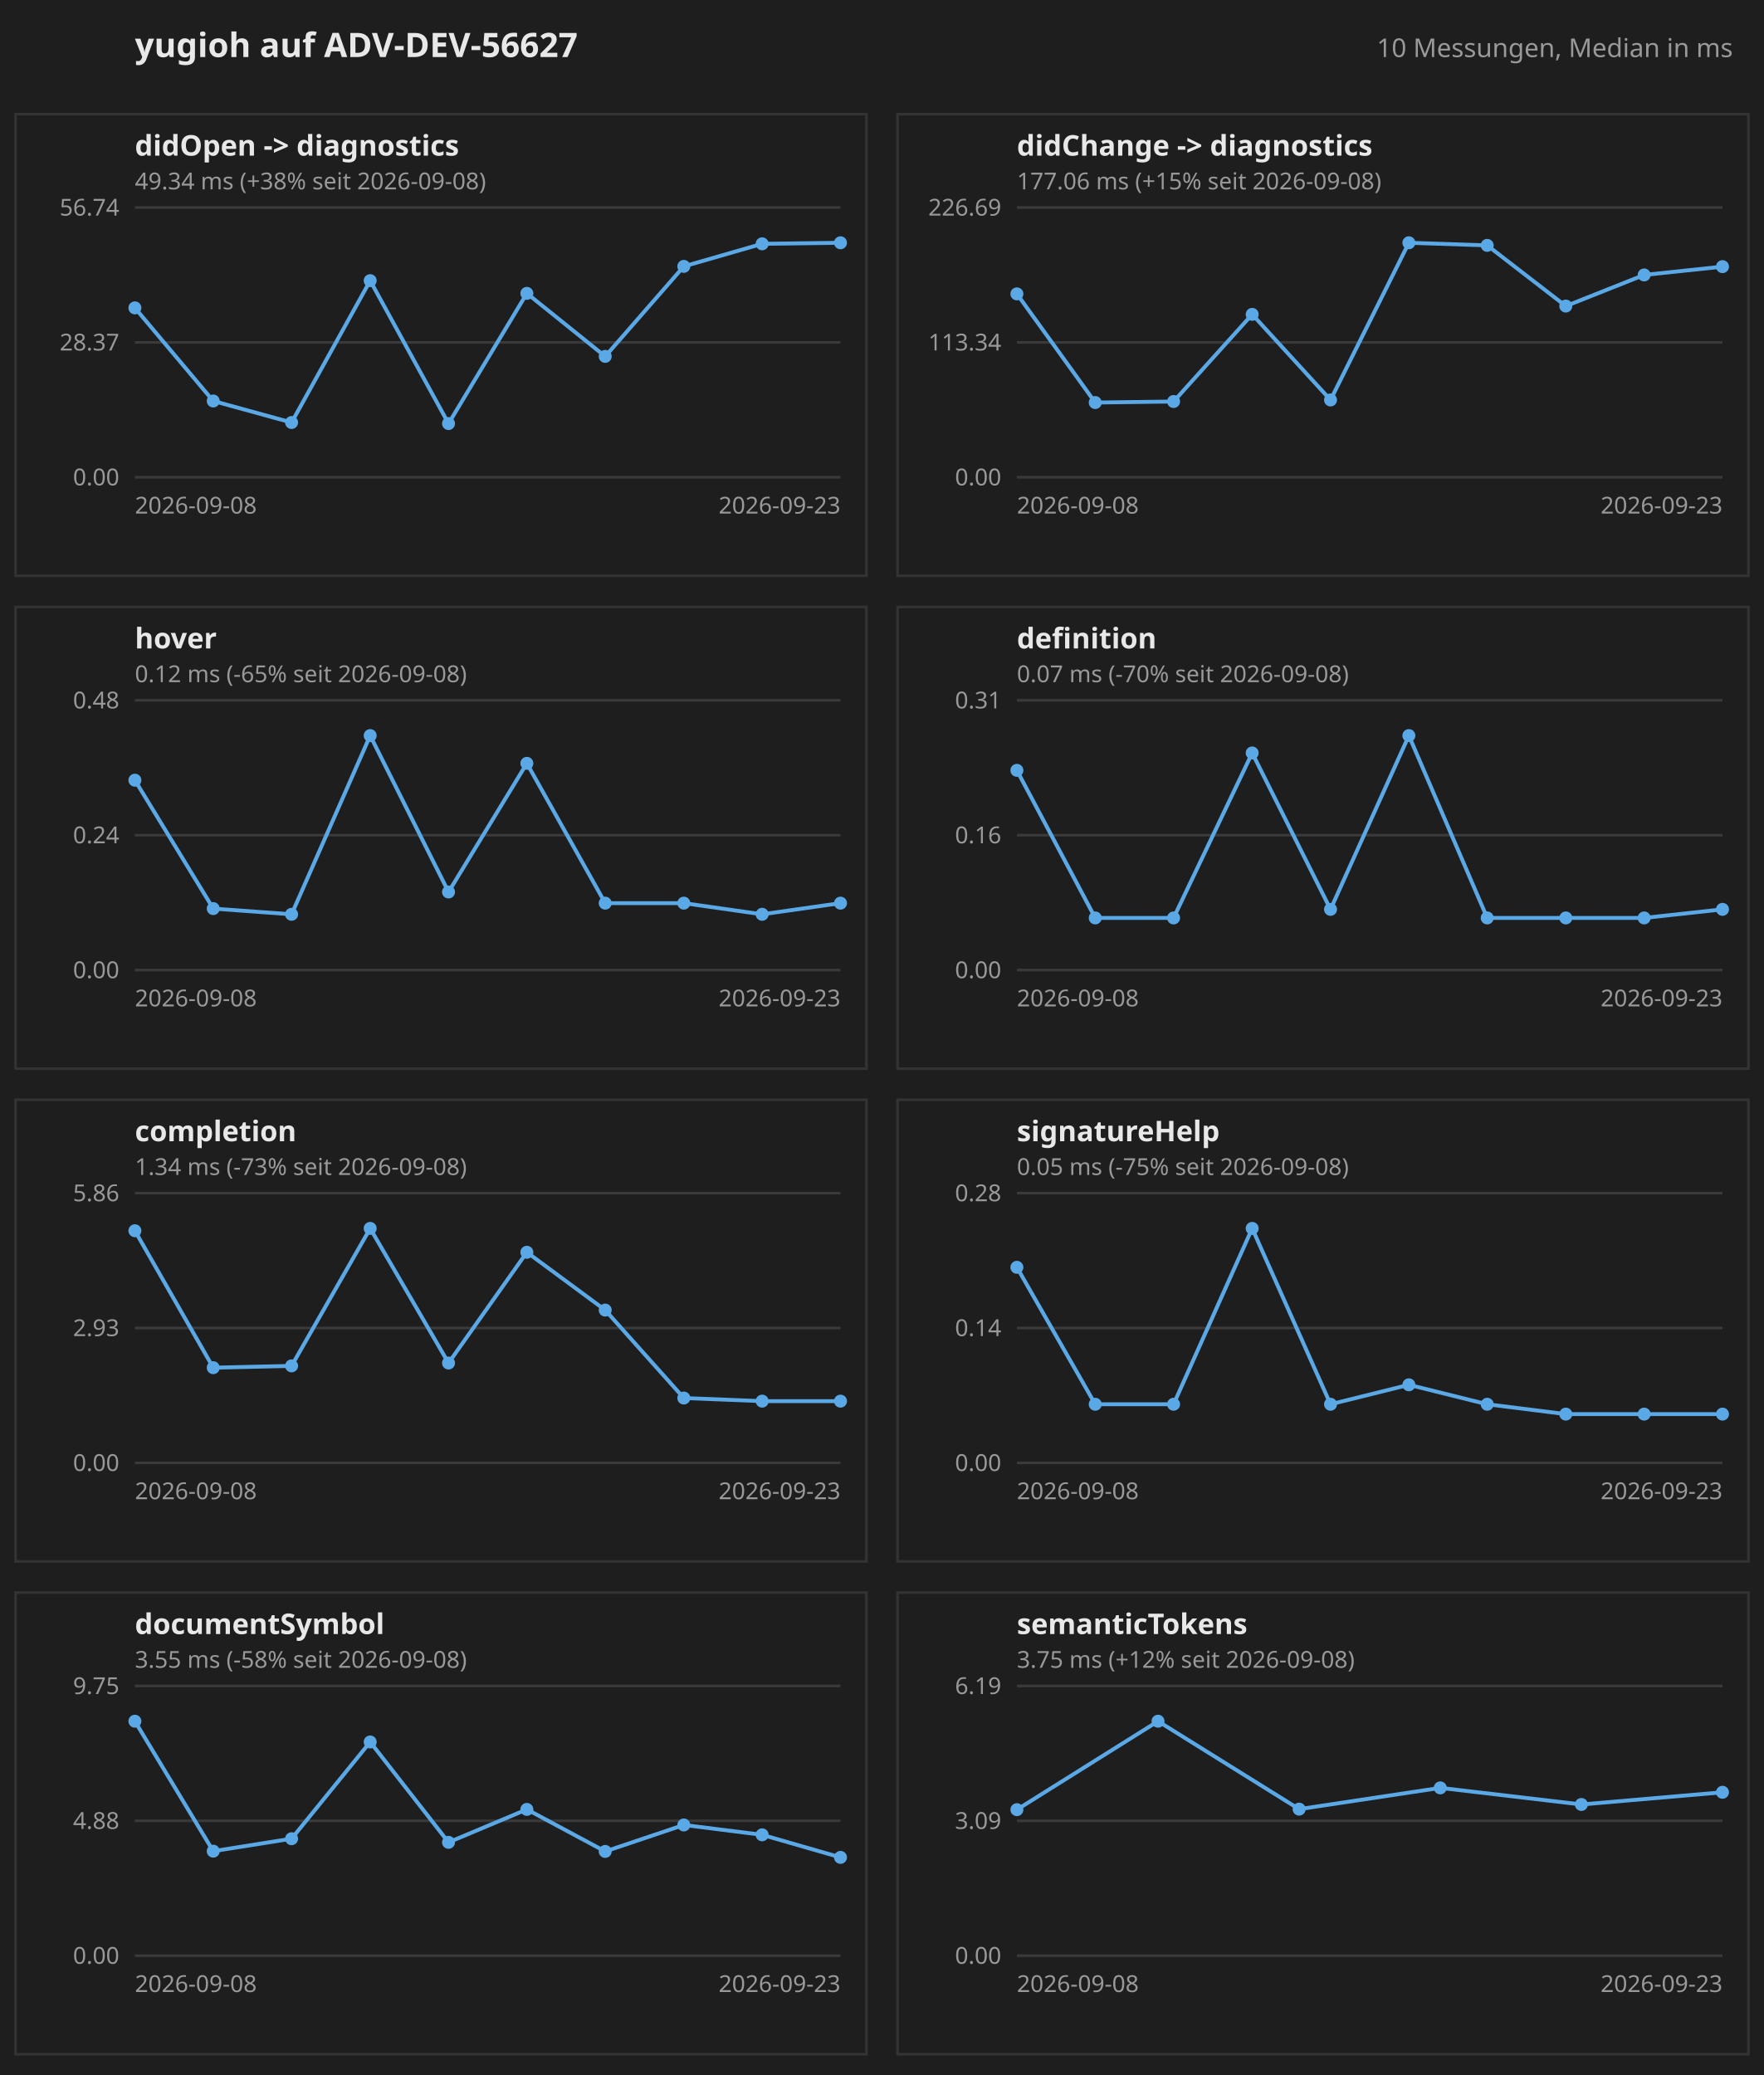
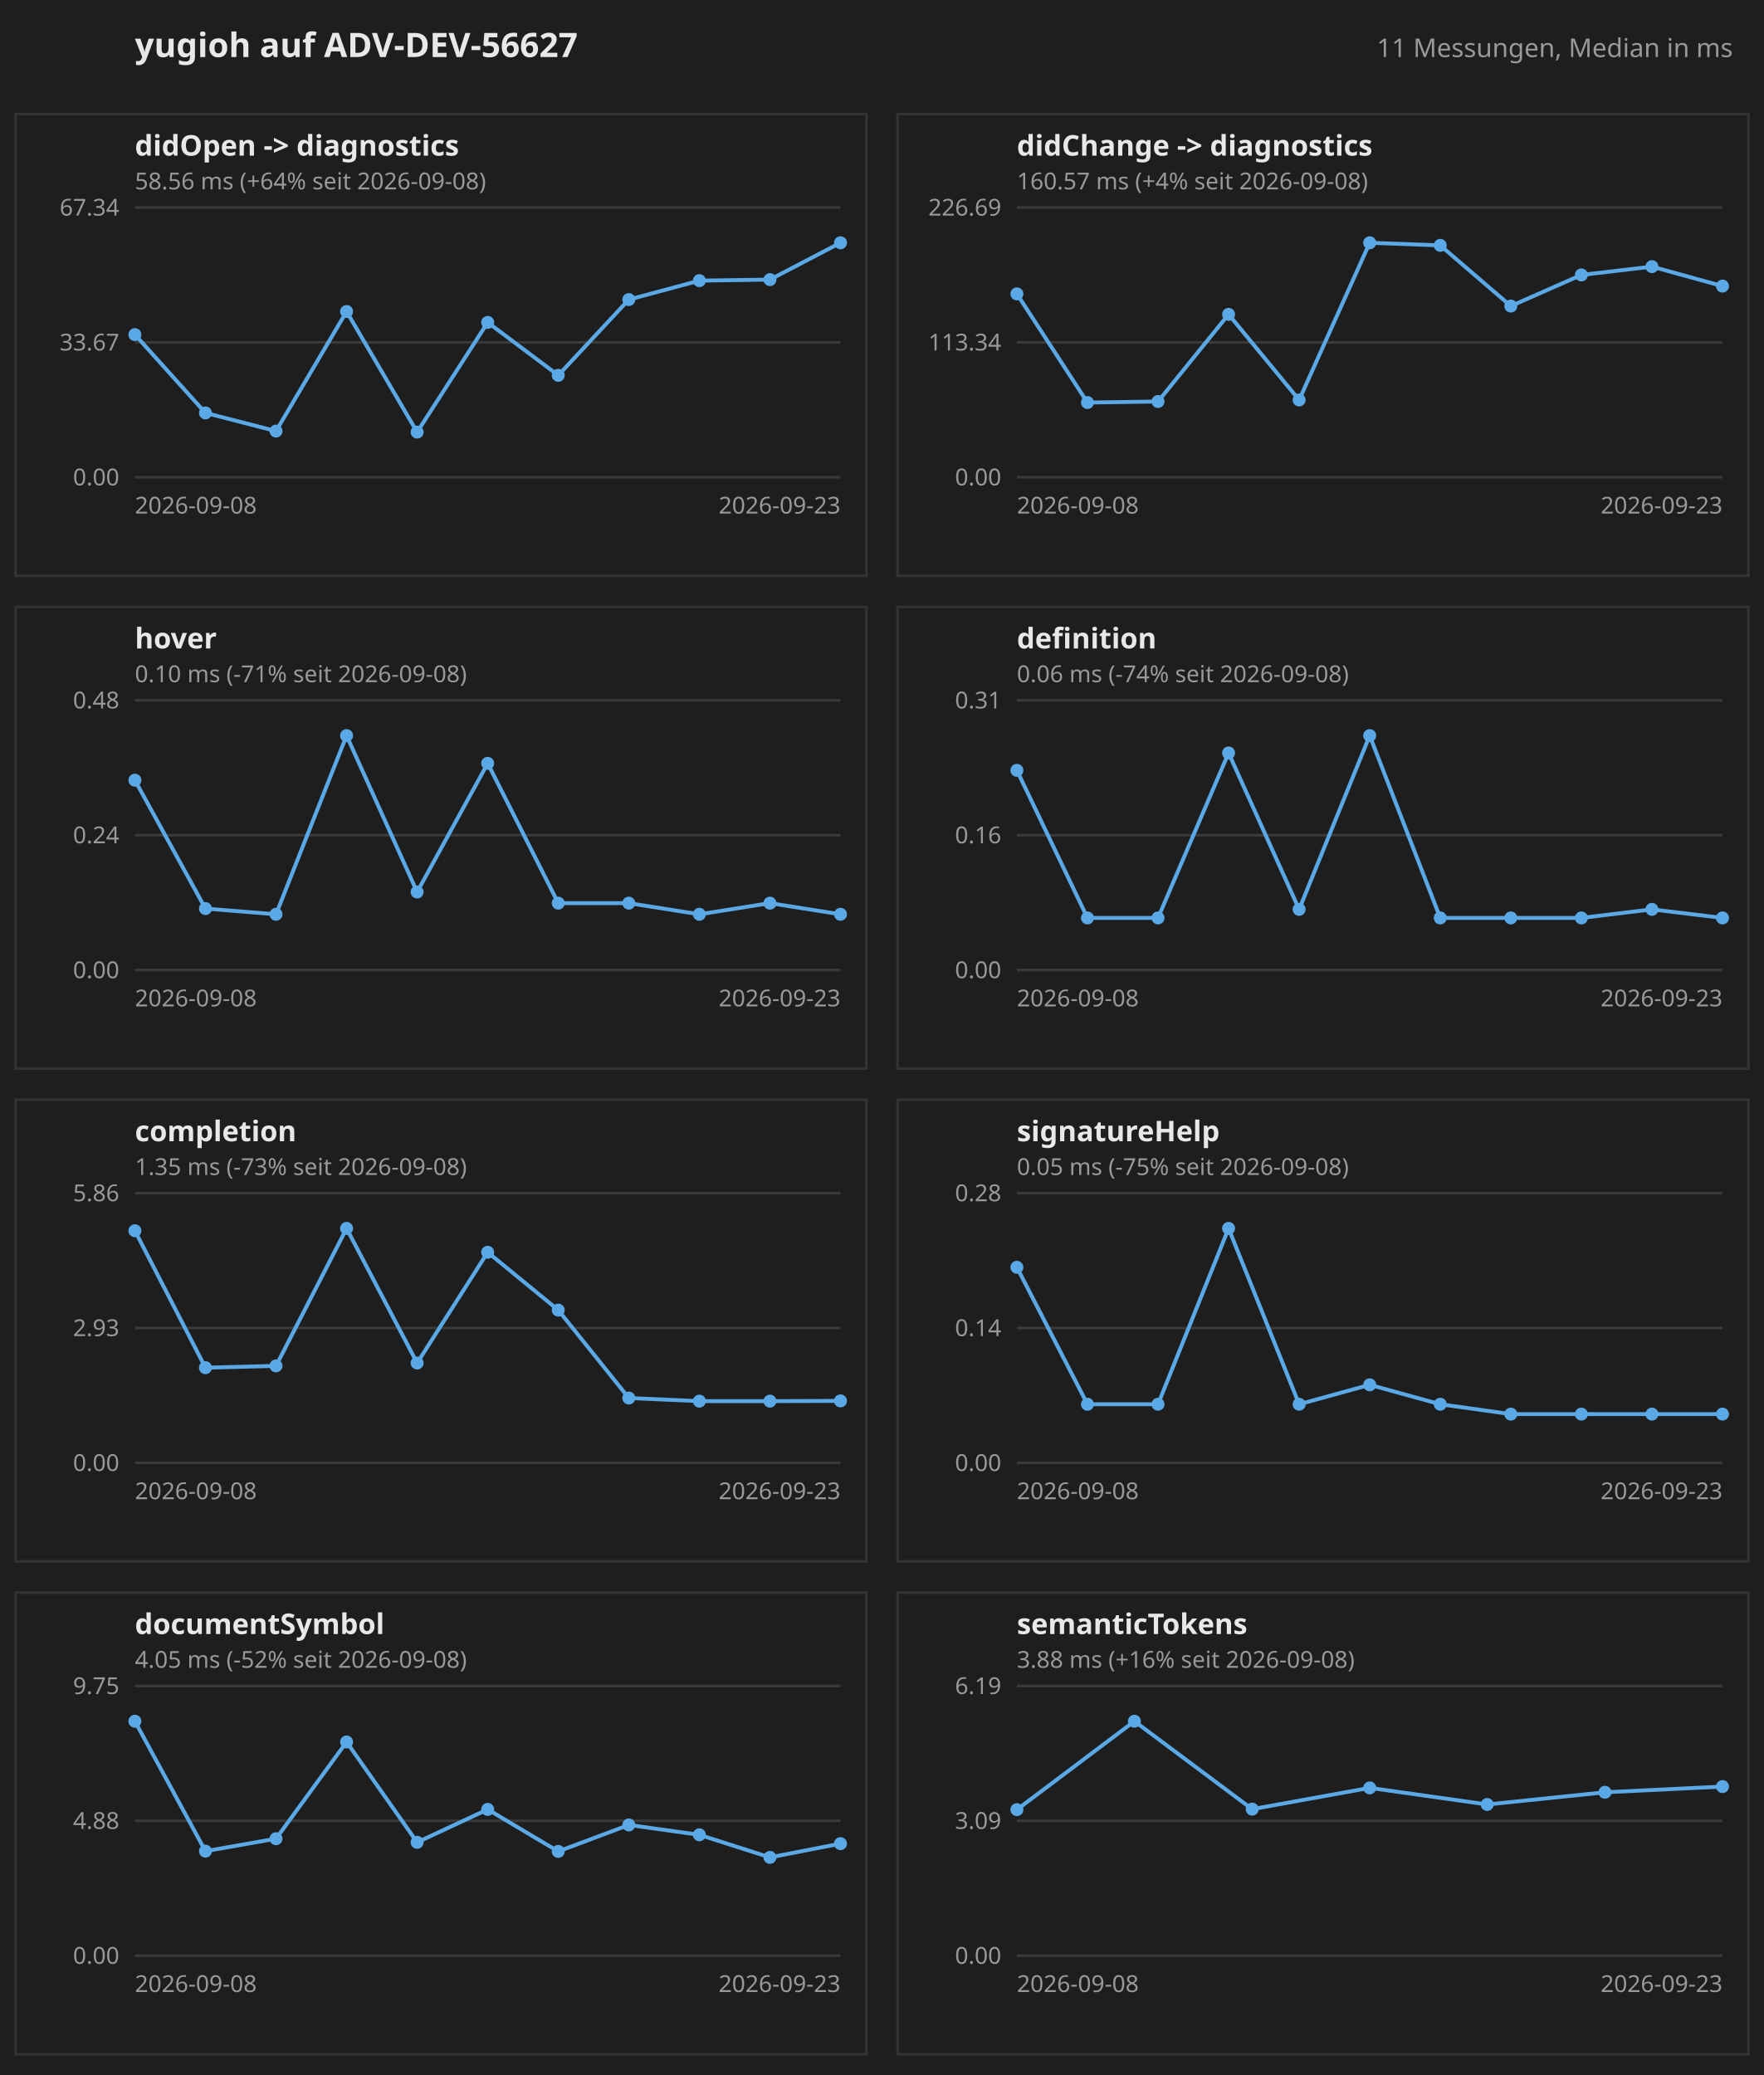
<svg xmlns="http://www.w3.org/2000/svg" width="680" height="800" font-family="sans-serif">
  <rect width="680" height="800" fill="#1e1e1e" />
  <text x="52" y="22" font-size="13" font-weight="bold" fill="#e8e8e8">yugioh auf ADV-DEV-56627</text>
-   <text x="668" y="22" text-anchor="end" font-size="10" fill="#999">10 Messungen, Median in ms</text>
+   <text x="668" y="22" text-anchor="end" font-size="10" fill="#999">11 Messungen, Median in ms</text>
  <g transform="translate(0 40)">
    <rect x="6" y="4" width="328" height="178" fill="none" stroke="#333" />
    <text x="52" y="20" font-size="11" font-weight="bold" fill="#e8e8e8">didOpen -&gt; diagnostics</text>
-     <text x="52" y="33" font-size="9" fill="#999">49.34 ms (+38% seit 2026-09-08)</text>
-     <line x1="52" y1="144.0" x2="324" y2="144.0" stroke="#3a3a3a" />
-     <text x="46" y="144.0" text-anchor="end" dominant-baseline="middle" font-size="9" fill="#999">0.00</text>
-     <line x1="52" y1="92.0" x2="324" y2="92.0" stroke="#3a3a3a" />
-     <text x="46" y="92.0" text-anchor="end" dominant-baseline="middle" font-size="9" fill="#999">28.37</text>
-     <line x1="52" y1="40.0" x2="324" y2="40.0" stroke="#3a3a3a" />
-     <text x="46" y="40.0" text-anchor="end" dominant-baseline="middle" font-size="9" fill="#999">56.74</text>
-     <text x="52" y="158" font-size="9" fill="#999">2026-09-08</text>
-     <text x="324" y="158" text-anchor="end" font-size="9" fill="#999">2026-09-23</text>
-     <polyline fill="none" stroke="#5aa9e6" stroke-width="1.5" points="52.0,78.7 82.2,114.6 112.4,122.9 142.7,68.2 172.9,123.3 203.1,73.1 233.3,97.4 263.6,62.7 293.8,54.0 324.0,53.6" />
-     <circle cx="52.0" cy="78.7" r="2.5" fill="#5aa9e6" />
-     <circle cx="82.2" cy="114.6" r="2.5" fill="#5aa9e6" />
-     <circle cx="112.4" cy="122.9" r="2.5" fill="#5aa9e6" />
-     <circle cx="142.7" cy="68.2" r="2.5" fill="#5aa9e6" />
-     <circle cx="172.9" cy="123.3" r="2.5" fill="#5aa9e6" />
-     <circle cx="203.1" cy="73.1" r="2.5" fill="#5aa9e6" />
-     <circle cx="233.3" cy="97.4" r="2.5" fill="#5aa9e6" />
-     <circle cx="263.6" cy="62.7" r="2.5" fill="#5aa9e6" />
-     <circle cx="293.8" cy="54.0" r="2.5" fill="#5aa9e6" />
+     <text x="52" y="33" font-size="9" fill="#999">58.56 ms (+64% seit 2026-09-08)</text>
+     <line x1="52" y1="144.0" x2="324" y2="144.0" stroke="#3a3a3a" />
+     <text x="46" y="144.0" text-anchor="end" dominant-baseline="middle" font-size="9" fill="#999">0.00</text>
+     <line x1="52" y1="92.0" x2="324" y2="92.0" stroke="#3a3a3a" />
+     <text x="46" y="92.0" text-anchor="end" dominant-baseline="middle" font-size="9" fill="#999">33.67</text>
+     <line x1="52" y1="40.0" x2="324" y2="40.0" stroke="#3a3a3a" />
+     <text x="46" y="40.0" text-anchor="end" dominant-baseline="middle" font-size="9" fill="#999">67.34</text>
+     <text x="52" y="158" font-size="9" fill="#999">2026-09-08</text>
+     <text x="324" y="158" text-anchor="end" font-size="9" fill="#999">2026-09-23</text>
+     <polyline fill="none" stroke="#5aa9e6" stroke-width="1.5" points="52.0,89.0 79.2,119.2 106.4,126.2 133.6,80.1 160.8,126.6 188.0,84.3 215.2,104.7 242.4,75.5 269.6,68.2 296.8,67.8 324.0,53.6" />
+     <circle cx="52.0" cy="89.0" r="2.5" fill="#5aa9e6" />
+     <circle cx="79.2" cy="119.2" r="2.5" fill="#5aa9e6" />
+     <circle cx="106.4" cy="126.2" r="2.5" fill="#5aa9e6" />
+     <circle cx="133.6" cy="80.1" r="2.5" fill="#5aa9e6" />
+     <circle cx="160.8" cy="126.6" r="2.5" fill="#5aa9e6" />
+     <circle cx="188.0" cy="84.3" r="2.5" fill="#5aa9e6" />
+     <circle cx="215.2" cy="104.7" r="2.5" fill="#5aa9e6" />
+     <circle cx="242.4" cy="75.5" r="2.5" fill="#5aa9e6" />
+     <circle cx="269.6" cy="68.2" r="2.5" fill="#5aa9e6" />
+     <circle cx="296.8" cy="67.8" r="2.5" fill="#5aa9e6" />
    <circle cx="324.0" cy="53.6" r="2.5" fill="#5aa9e6" />
  </g>
  <g transform="translate(340 40)">
    <rect x="6" y="4" width="328" height="178" fill="none" stroke="#333" />
    <text x="52" y="20" font-size="11" font-weight="bold" fill="#e8e8e8">didChange -&gt; diagnostics</text>
-     <text x="52" y="33" font-size="9" fill="#999">177.06 ms (+15% seit 2026-09-08)</text>
+     <text x="52" y="33" font-size="9" fill="#999">160.57 ms (+4% seit 2026-09-08)</text>
    <line x1="52" y1="144.0" x2="324" y2="144.0" stroke="#3a3a3a" />
    <text x="46" y="144.0" text-anchor="end" dominant-baseline="middle" font-size="9" fill="#999">0.00</text>
    <line x1="52" y1="92.0" x2="324" y2="92.0" stroke="#3a3a3a" />
    <text x="46" y="92.0" text-anchor="end" dominant-baseline="middle" font-size="9" fill="#999">113.34</text>
    <line x1="52" y1="40.0" x2="324" y2="40.0" stroke="#3a3a3a" />
    <text x="46" y="40.0" text-anchor="end" dominant-baseline="middle" font-size="9" fill="#999">226.69</text>
    <text x="52" y="158" font-size="9" fill="#999">2026-09-08</text>
    <text x="324" y="158" text-anchor="end" font-size="9" fill="#999">2026-09-23</text>
-     <polyline fill="none" stroke="#5aa9e6" stroke-width="1.5" points="52.0,73.3 82.2,115.2 112.4,114.8 142.7,81.2 172.9,114.2 203.1,53.6 233.3,54.6 263.6,78.0 293.8,66.0 324.0,62.8" />
+     <polyline fill="none" stroke="#5aa9e6" stroke-width="1.5" points="52.0,73.3 79.2,115.2 106.4,114.8 133.6,81.2 160.8,114.2 188.0,53.6 215.2,54.6 242.4,78.0 269.6,66.0 296.8,62.8 324.0,70.3" />
    <circle cx="52.0" cy="73.3" r="2.5" fill="#5aa9e6" />
-     <circle cx="82.2" cy="115.2" r="2.5" fill="#5aa9e6" />
-     <circle cx="112.4" cy="114.8" r="2.5" fill="#5aa9e6" />
-     <circle cx="142.7" cy="81.2" r="2.5" fill="#5aa9e6" />
-     <circle cx="172.9" cy="114.2" r="2.5" fill="#5aa9e6" />
-     <circle cx="203.1" cy="53.6" r="2.5" fill="#5aa9e6" />
-     <circle cx="233.3" cy="54.6" r="2.5" fill="#5aa9e6" />
-     <circle cx="263.6" cy="78.0" r="2.5" fill="#5aa9e6" />
-     <circle cx="293.8" cy="66.0" r="2.5" fill="#5aa9e6" />
-     <circle cx="324.0" cy="62.8" r="2.5" fill="#5aa9e6" />
+     <circle cx="79.2" cy="115.2" r="2.5" fill="#5aa9e6" />
+     <circle cx="106.4" cy="114.8" r="2.5" fill="#5aa9e6" />
+     <circle cx="133.6" cy="81.2" r="2.5" fill="#5aa9e6" />
+     <circle cx="160.8" cy="114.2" r="2.5" fill="#5aa9e6" />
+     <circle cx="188.0" cy="53.6" r="2.5" fill="#5aa9e6" />
+     <circle cx="215.2" cy="54.6" r="2.5" fill="#5aa9e6" />
+     <circle cx="242.4" cy="78.0" r="2.5" fill="#5aa9e6" />
+     <circle cx="269.6" cy="66.0" r="2.5" fill="#5aa9e6" />
+     <circle cx="296.8" cy="62.8" r="2.5" fill="#5aa9e6" />
+     <circle cx="324.0" cy="70.3" r="2.5" fill="#5aa9e6" />
  </g>
  <g transform="translate(0 230)">
    <rect x="6" y="4" width="328" height="178" fill="none" stroke="#333" />
    <text x="52" y="20" font-size="11" font-weight="bold" fill="#e8e8e8">hover</text>
-     <text x="52" y="33" font-size="9" fill="#999">0.12 ms (-65% seit 2026-09-08)</text>
+     <text x="52" y="33" font-size="9" fill="#999">0.10 ms (-71% seit 2026-09-08)</text>
    <line x1="52" y1="144.0" x2="324" y2="144.0" stroke="#3a3a3a" />
    <text x="46" y="144.0" text-anchor="end" dominant-baseline="middle" font-size="9" fill="#999">0.00</text>
    <line x1="52" y1="92.0" x2="324" y2="92.0" stroke="#3a3a3a" />
    <text x="46" y="92.0" text-anchor="end" dominant-baseline="middle" font-size="9" fill="#999">0.24</text>
    <line x1="52" y1="40.0" x2="324" y2="40.0" stroke="#3a3a3a" />
    <text x="46" y="40.0" text-anchor="end" dominant-baseline="middle" font-size="9" fill="#999">0.48</text>
    <text x="52" y="158" font-size="9" fill="#999">2026-09-08</text>
    <text x="324" y="158" text-anchor="end" font-size="9" fill="#999">2026-09-23</text>
-     <polyline fill="none" stroke="#5aa9e6" stroke-width="1.5" points="52.0,70.8 82.2,120.3 112.4,122.5 142.7,53.6 172.9,113.9 203.1,64.3 233.3,118.2 263.6,118.2 293.8,122.5 324.0,118.2" />
+     <polyline fill="none" stroke="#5aa9e6" stroke-width="1.5" points="52.0,70.8 79.2,120.3 106.4,122.5 133.6,53.6 160.8,113.9 188.0,64.3 215.2,118.2 242.4,118.2 269.6,122.5 296.8,118.2 324.0,122.5" />
    <circle cx="52.0" cy="70.8" r="2.5" fill="#5aa9e6" />
-     <circle cx="82.2" cy="120.3" r="2.5" fill="#5aa9e6" />
-     <circle cx="112.4" cy="122.5" r="2.5" fill="#5aa9e6" />
-     <circle cx="142.7" cy="53.6" r="2.5" fill="#5aa9e6" />
-     <circle cx="172.9" cy="113.9" r="2.5" fill="#5aa9e6" />
-     <circle cx="203.1" cy="64.3" r="2.5" fill="#5aa9e6" />
-     <circle cx="233.3" cy="118.2" r="2.5" fill="#5aa9e6" />
-     <circle cx="263.6" cy="118.2" r="2.5" fill="#5aa9e6" />
-     <circle cx="293.8" cy="122.5" r="2.5" fill="#5aa9e6" />
-     <circle cx="324.0" cy="118.2" r="2.5" fill="#5aa9e6" />
+     <circle cx="79.2" cy="120.3" r="2.5" fill="#5aa9e6" />
+     <circle cx="106.4" cy="122.5" r="2.5" fill="#5aa9e6" />
+     <circle cx="133.6" cy="53.6" r="2.5" fill="#5aa9e6" />
+     <circle cx="160.8" cy="113.9" r="2.5" fill="#5aa9e6" />
+     <circle cx="188.0" cy="64.3" r="2.5" fill="#5aa9e6" />
+     <circle cx="215.2" cy="118.2" r="2.5" fill="#5aa9e6" />
+     <circle cx="242.4" cy="118.2" r="2.5" fill="#5aa9e6" />
+     <circle cx="269.6" cy="122.5" r="2.5" fill="#5aa9e6" />
+     <circle cx="296.8" cy="118.2" r="2.5" fill="#5aa9e6" />
+     <circle cx="324.0" cy="122.5" r="2.5" fill="#5aa9e6" />
  </g>
  <g transform="translate(340 230)">
    <rect x="6" y="4" width="328" height="178" fill="none" stroke="#333" />
    <text x="52" y="20" font-size="11" font-weight="bold" fill="#e8e8e8">definition</text>
-     <text x="52" y="33" font-size="9" fill="#999">0.07 ms (-70% seit 2026-09-08)</text>
+     <text x="52" y="33" font-size="9" fill="#999">0.06 ms (-74% seit 2026-09-08)</text>
    <line x1="52" y1="144.0" x2="324" y2="144.0" stroke="#3a3a3a" />
    <text x="46" y="144.0" text-anchor="end" dominant-baseline="middle" font-size="9" fill="#999">0.00</text>
    <line x1="52" y1="92.0" x2="324" y2="92.0" stroke="#3a3a3a" />
    <text x="46" y="92.0" text-anchor="end" dominant-baseline="middle" font-size="9" fill="#999">0.16</text>
    <line x1="52" y1="40.0" x2="324" y2="40.0" stroke="#3a3a3a" />
    <text x="46" y="40.0" text-anchor="end" dominant-baseline="middle" font-size="9" fill="#999">0.31</text>
    <text x="52" y="158" font-size="9" fill="#999">2026-09-08</text>
    <text x="324" y="158" text-anchor="end" font-size="9" fill="#999">2026-09-23</text>
-     <polyline fill="none" stroke="#5aa9e6" stroke-width="1.5" points="52.0,67.0 82.2,123.9 112.4,123.9 142.7,60.3 172.9,120.6 203.1,53.6 233.3,123.9 263.6,123.9 293.8,123.9 324.0,120.6" />
+     <polyline fill="none" stroke="#5aa9e6" stroke-width="1.5" points="52.0,67.0 79.2,123.9 106.4,123.9 133.6,60.3 160.8,120.6 188.0,53.6 215.2,123.9 242.4,123.9 269.6,123.9 296.8,120.6 324.0,123.9" />
    <circle cx="52.0" cy="67.0" r="2.5" fill="#5aa9e6" />
-     <circle cx="82.2" cy="123.9" r="2.5" fill="#5aa9e6" />
-     <circle cx="112.4" cy="123.9" r="2.5" fill="#5aa9e6" />
-     <circle cx="142.7" cy="60.3" r="2.5" fill="#5aa9e6" />
-     <circle cx="172.9" cy="120.6" r="2.5" fill="#5aa9e6" />
-     <circle cx="203.1" cy="53.6" r="2.5" fill="#5aa9e6" />
-     <circle cx="233.3" cy="123.9" r="2.5" fill="#5aa9e6" />
-     <circle cx="263.6" cy="123.9" r="2.5" fill="#5aa9e6" />
-     <circle cx="293.8" cy="123.9" r="2.5" fill="#5aa9e6" />
-     <circle cx="324.0" cy="120.6" r="2.5" fill="#5aa9e6" />
+     <circle cx="79.2" cy="123.9" r="2.5" fill="#5aa9e6" />
+     <circle cx="106.4" cy="123.9" r="2.5" fill="#5aa9e6" />
+     <circle cx="133.6" cy="60.3" r="2.5" fill="#5aa9e6" />
+     <circle cx="160.8" cy="120.6" r="2.5" fill="#5aa9e6" />
+     <circle cx="188.0" cy="53.6" r="2.5" fill="#5aa9e6" />
+     <circle cx="215.2" cy="123.9" r="2.5" fill="#5aa9e6" />
+     <circle cx="242.4" cy="123.9" r="2.5" fill="#5aa9e6" />
+     <circle cx="269.6" cy="123.9" r="2.5" fill="#5aa9e6" />
+     <circle cx="296.8" cy="120.6" r="2.5" fill="#5aa9e6" />
+     <circle cx="324.0" cy="123.9" r="2.5" fill="#5aa9e6" />
  </g>
  <g transform="translate(0 420)">
    <rect x="6" y="4" width="328" height="178" fill="none" stroke="#333" />
    <text x="52" y="20" font-size="11" font-weight="bold" fill="#e8e8e8">completion</text>
-     <text x="52" y="33" font-size="9" fill="#999">1.34 ms (-73% seit 2026-09-08)</text>
+     <text x="52" y="33" font-size="9" fill="#999">1.35 ms (-73% seit 2026-09-08)</text>
    <line x1="52" y1="144.0" x2="324" y2="144.0" stroke="#3a3a3a" />
    <text x="46" y="144.0" text-anchor="end" dominant-baseline="middle" font-size="9" fill="#999">0.00</text>
    <line x1="52" y1="92.0" x2="324" y2="92.0" stroke="#3a3a3a" />
    <text x="46" y="92.0" text-anchor="end" dominant-baseline="middle" font-size="9" fill="#999">2.93</text>
    <line x1="52" y1="40.0" x2="324" y2="40.0" stroke="#3a3a3a" />
    <text x="46" y="40.0" text-anchor="end" dominant-baseline="middle" font-size="9" fill="#999">5.86</text>
    <text x="52" y="158" font-size="9" fill="#999">2026-09-08</text>
    <text x="324" y="158" text-anchor="end" font-size="9" fill="#999">2026-09-23</text>
-     <polyline fill="none" stroke="#5aa9e6" stroke-width="1.5" points="52.0,54.5 82.2,107.3 112.4,106.6 142.7,53.6 172.9,105.5 203.1,62.8 233.3,85.1 263.6,119.0 293.8,120.2 324.0,120.2" />
+     <polyline fill="none" stroke="#5aa9e6" stroke-width="1.5" points="52.0,54.5 79.2,107.3 106.4,106.6 133.6,53.6 160.8,105.5 188.0,62.8 215.2,85.1 242.4,119.0 269.6,120.2 296.8,120.2 324.0,120.1" />
    <circle cx="52.0" cy="54.5" r="2.5" fill="#5aa9e6" />
-     <circle cx="82.2" cy="107.3" r="2.5" fill="#5aa9e6" />
-     <circle cx="112.4" cy="106.6" r="2.5" fill="#5aa9e6" />
-     <circle cx="142.7" cy="53.6" r="2.5" fill="#5aa9e6" />
-     <circle cx="172.9" cy="105.5" r="2.5" fill="#5aa9e6" />
-     <circle cx="203.1" cy="62.8" r="2.5" fill="#5aa9e6" />
-     <circle cx="233.3" cy="85.1" r="2.5" fill="#5aa9e6" />
-     <circle cx="263.6" cy="119.0" r="2.5" fill="#5aa9e6" />
-     <circle cx="293.8" cy="120.2" r="2.5" fill="#5aa9e6" />
-     <circle cx="324.0" cy="120.2" r="2.5" fill="#5aa9e6" />
+     <circle cx="79.2" cy="107.3" r="2.5" fill="#5aa9e6" />
+     <circle cx="106.4" cy="106.6" r="2.5" fill="#5aa9e6" />
+     <circle cx="133.6" cy="53.6" r="2.5" fill="#5aa9e6" />
+     <circle cx="160.8" cy="105.5" r="2.5" fill="#5aa9e6" />
+     <circle cx="188.0" cy="62.8" r="2.5" fill="#5aa9e6" />
+     <circle cx="215.2" cy="85.1" r="2.5" fill="#5aa9e6" />
+     <circle cx="242.4" cy="119.0" r="2.5" fill="#5aa9e6" />
+     <circle cx="269.6" cy="120.2" r="2.5" fill="#5aa9e6" />
+     <circle cx="296.8" cy="120.2" r="2.5" fill="#5aa9e6" />
+     <circle cx="324.0" cy="120.1" r="2.5" fill="#5aa9e6" />
  </g>
  <g transform="translate(340 420)">
    <rect x="6" y="4" width="328" height="178" fill="none" stroke="#333" />
    <text x="52" y="20" font-size="11" font-weight="bold" fill="#e8e8e8">signatureHelp</text>
    <text x="52" y="33" font-size="9" fill="#999">0.05 ms (-75% seit 2026-09-08)</text>
    <line x1="52" y1="144.0" x2="324" y2="144.0" stroke="#3a3a3a" />
    <text x="46" y="144.0" text-anchor="end" dominant-baseline="middle" font-size="9" fill="#999">0.00</text>
    <line x1="52" y1="92.0" x2="324" y2="92.0" stroke="#3a3a3a" />
    <text x="46" y="92.0" text-anchor="end" dominant-baseline="middle" font-size="9" fill="#999">0.14</text>
    <line x1="52" y1="40.0" x2="324" y2="40.0" stroke="#3a3a3a" />
    <text x="46" y="40.0" text-anchor="end" dominant-baseline="middle" font-size="9" fill="#999">0.28</text>
    <text x="52" y="158" font-size="9" fill="#999">2026-09-08</text>
    <text x="324" y="158" text-anchor="end" font-size="9" fill="#999">2026-09-23</text>
-     <polyline fill="none" stroke="#5aa9e6" stroke-width="1.5" points="52.0,68.6 82.2,121.4 112.4,121.4 142.7,53.6 172.9,121.4 203.1,113.9 233.3,121.4 263.6,125.2 293.8,125.2 324.0,125.2" />
+     <polyline fill="none" stroke="#5aa9e6" stroke-width="1.5" points="52.0,68.6 79.2,121.4 106.4,121.4 133.6,53.6 160.8,121.4 188.0,113.9 215.2,121.4 242.4,125.2 269.6,125.2 296.8,125.2 324.0,125.2" />
    <circle cx="52.0" cy="68.6" r="2.5" fill="#5aa9e6" />
-     <circle cx="82.2" cy="121.4" r="2.5" fill="#5aa9e6" />
-     <circle cx="112.4" cy="121.4" r="2.5" fill="#5aa9e6" />
-     <circle cx="142.7" cy="53.6" r="2.5" fill="#5aa9e6" />
-     <circle cx="172.9" cy="121.4" r="2.5" fill="#5aa9e6" />
-     <circle cx="203.1" cy="113.9" r="2.5" fill="#5aa9e6" />
-     <circle cx="233.3" cy="121.4" r="2.5" fill="#5aa9e6" />
-     <circle cx="263.6" cy="125.2" r="2.5" fill="#5aa9e6" />
-     <circle cx="293.8" cy="125.2" r="2.5" fill="#5aa9e6" />
+     <circle cx="79.2" cy="121.4" r="2.5" fill="#5aa9e6" />
+     <circle cx="106.4" cy="121.4" r="2.5" fill="#5aa9e6" />
+     <circle cx="133.6" cy="53.6" r="2.5" fill="#5aa9e6" />
+     <circle cx="160.8" cy="121.4" r="2.5" fill="#5aa9e6" />
+     <circle cx="188.0" cy="113.9" r="2.5" fill="#5aa9e6" />
+     <circle cx="215.2" cy="121.4" r="2.5" fill="#5aa9e6" />
+     <circle cx="242.4" cy="125.2" r="2.5" fill="#5aa9e6" />
+     <circle cx="269.6" cy="125.2" r="2.5" fill="#5aa9e6" />
+     <circle cx="296.8" cy="125.2" r="2.5" fill="#5aa9e6" />
    <circle cx="324.0" cy="125.2" r="2.5" fill="#5aa9e6" />
  </g>
  <g transform="translate(0 610)">
    <rect x="6" y="4" width="328" height="178" fill="none" stroke="#333" />
    <text x="52" y="20" font-size="11" font-weight="bold" fill="#e8e8e8">documentSymbol</text>
-     <text x="52" y="33" font-size="9" fill="#999">3.55 ms (-58% seit 2026-09-08)</text>
+     <text x="52" y="33" font-size="9" fill="#999">4.05 ms (-52% seit 2026-09-08)</text>
    <line x1="52" y1="144.0" x2="324" y2="144.0" stroke="#3a3a3a" />
    <text x="46" y="144.0" text-anchor="end" dominant-baseline="middle" font-size="9" fill="#999">0.00</text>
    <line x1="52" y1="92.0" x2="324" y2="92.0" stroke="#3a3a3a" />
    <text x="46" y="92.0" text-anchor="end" dominant-baseline="middle" font-size="9" fill="#999">4.88</text>
    <line x1="52" y1="40.0" x2="324" y2="40.0" stroke="#3a3a3a" />
    <text x="46" y="40.0" text-anchor="end" dominant-baseline="middle" font-size="9" fill="#999">9.75</text>
    <text x="52" y="158" font-size="9" fill="#999">2026-09-08</text>
    <text x="324" y="158" text-anchor="end" font-size="9" fill="#999">2026-09-23</text>
-     <polyline fill="none" stroke="#5aa9e6" stroke-width="1.5" points="52.0,53.6 82.2,103.7 112.4,98.9 142.7,61.6 172.9,100.3 203.1,87.6 233.3,103.8 263.6,93.6 293.8,97.4 324.0,106.1" />
+     <polyline fill="none" stroke="#5aa9e6" stroke-width="1.5" points="52.0,53.6 79.2,103.7 106.4,98.9 133.6,61.6 160.8,100.3 188.0,87.6 215.2,103.8 242.4,93.6 269.6,97.4 296.8,106.1 324.0,100.8" />
    <circle cx="52.0" cy="53.6" r="2.5" fill="#5aa9e6" />
-     <circle cx="82.2" cy="103.7" r="2.5" fill="#5aa9e6" />
-     <circle cx="112.4" cy="98.9" r="2.5" fill="#5aa9e6" />
-     <circle cx="142.7" cy="61.6" r="2.5" fill="#5aa9e6" />
-     <circle cx="172.9" cy="100.3" r="2.5" fill="#5aa9e6" />
-     <circle cx="203.1" cy="87.6" r="2.5" fill="#5aa9e6" />
-     <circle cx="233.3" cy="103.8" r="2.5" fill="#5aa9e6" />
-     <circle cx="263.6" cy="93.6" r="2.5" fill="#5aa9e6" />
-     <circle cx="293.8" cy="97.4" r="2.5" fill="#5aa9e6" />
-     <circle cx="324.0" cy="106.1" r="2.5" fill="#5aa9e6" />
+     <circle cx="79.2" cy="103.7" r="2.5" fill="#5aa9e6" />
+     <circle cx="106.4" cy="98.9" r="2.5" fill="#5aa9e6" />
+     <circle cx="133.6" cy="61.6" r="2.5" fill="#5aa9e6" />
+     <circle cx="160.8" cy="100.3" r="2.5" fill="#5aa9e6" />
+     <circle cx="188.0" cy="87.6" r="2.5" fill="#5aa9e6" />
+     <circle cx="215.2" cy="103.8" r="2.5" fill="#5aa9e6" />
+     <circle cx="242.4" cy="93.6" r="2.5" fill="#5aa9e6" />
+     <circle cx="269.6" cy="97.4" r="2.5" fill="#5aa9e6" />
+     <circle cx="296.8" cy="106.1" r="2.5" fill="#5aa9e6" />
+     <circle cx="324.0" cy="100.8" r="2.5" fill="#5aa9e6" />
  </g>
  <g transform="translate(340 610)">
    <rect x="6" y="4" width="328" height="178" fill="none" stroke="#333" />
    <text x="52" y="20" font-size="11" font-weight="bold" fill="#e8e8e8">semanticTokens</text>
-     <text x="52" y="33" font-size="9" fill="#999">3.75 ms (+12% seit 2026-09-08)</text>
+     <text x="52" y="33" font-size="9" fill="#999">3.88 ms (+16% seit 2026-09-08)</text>
    <line x1="52" y1="144.0" x2="324" y2="144.0" stroke="#3a3a3a" />
    <text x="46" y="144.0" text-anchor="end" dominant-baseline="middle" font-size="9" fill="#999">0.00</text>
    <line x1="52" y1="92.0" x2="324" y2="92.0" stroke="#3a3a3a" />
    <text x="46" y="92.0" text-anchor="end" dominant-baseline="middle" font-size="9" fill="#999">3.09</text>
    <line x1="52" y1="40.0" x2="324" y2="40.0" stroke="#3a3a3a" />
    <text x="46" y="40.0" text-anchor="end" dominant-baseline="middle" font-size="9" fill="#999">6.19</text>
    <text x="52" y="158" font-size="9" fill="#999">2026-09-08</text>
    <text x="324" y="158" text-anchor="end" font-size="9" fill="#999">2026-09-23</text>
-     <polyline fill="none" stroke="#5aa9e6" stroke-width="1.5" points="52.0,87.7 106.4,53.6 160.8,87.5 215.2,79.3 269.6,85.7 324.0,81.0" />
+     <polyline fill="none" stroke="#5aa9e6" stroke-width="1.5" points="52.0,87.7 97.3,53.6 142.7,87.5 188.0,79.3 233.3,85.7 278.7,81.0 324.0,78.8" />
    <circle cx="52.0" cy="87.7" r="2.5" fill="#5aa9e6" />
-     <circle cx="106.4" cy="53.6" r="2.5" fill="#5aa9e6" />
-     <circle cx="160.8" cy="87.5" r="2.5" fill="#5aa9e6" />
-     <circle cx="215.2" cy="79.3" r="2.5" fill="#5aa9e6" />
-     <circle cx="269.6" cy="85.7" r="2.5" fill="#5aa9e6" />
-     <circle cx="324.0" cy="81.0" r="2.5" fill="#5aa9e6" />
+     <circle cx="97.3" cy="53.6" r="2.5" fill="#5aa9e6" />
+     <circle cx="142.7" cy="87.5" r="2.5" fill="#5aa9e6" />
+     <circle cx="188.0" cy="79.3" r="2.5" fill="#5aa9e6" />
+     <circle cx="233.3" cy="85.7" r="2.5" fill="#5aa9e6" />
+     <circle cx="278.7" cy="81.0" r="2.5" fill="#5aa9e6" />
+     <circle cx="324.0" cy="78.8" r="2.5" fill="#5aa9e6" />
  </g>
</svg>
